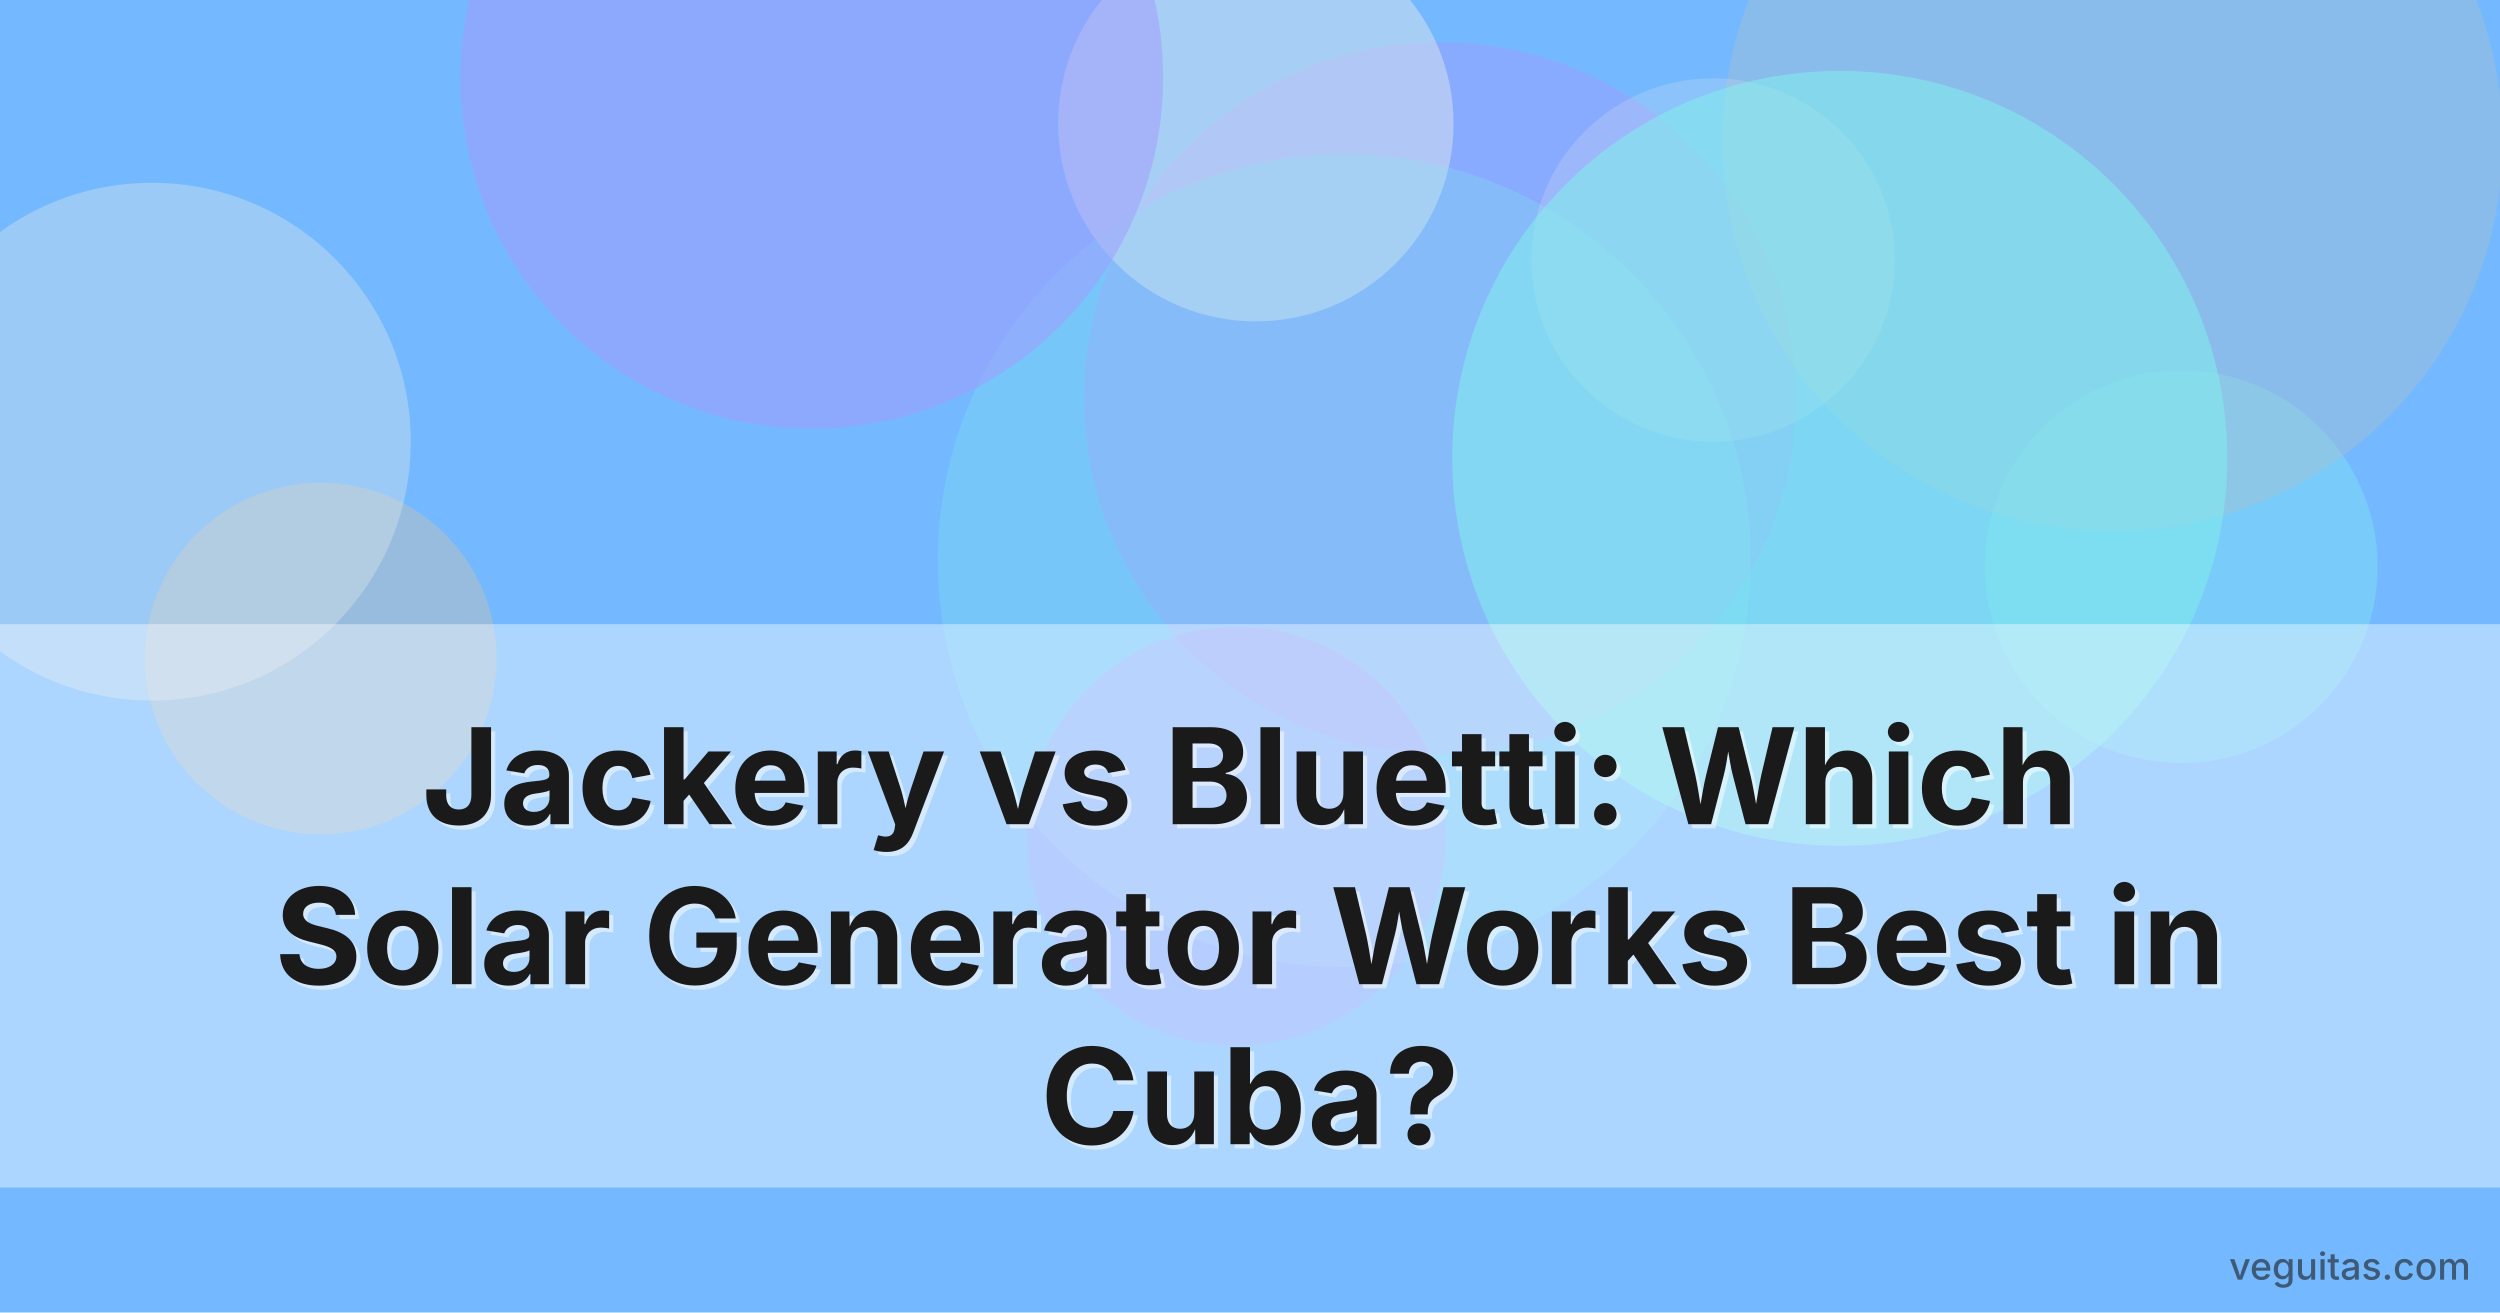
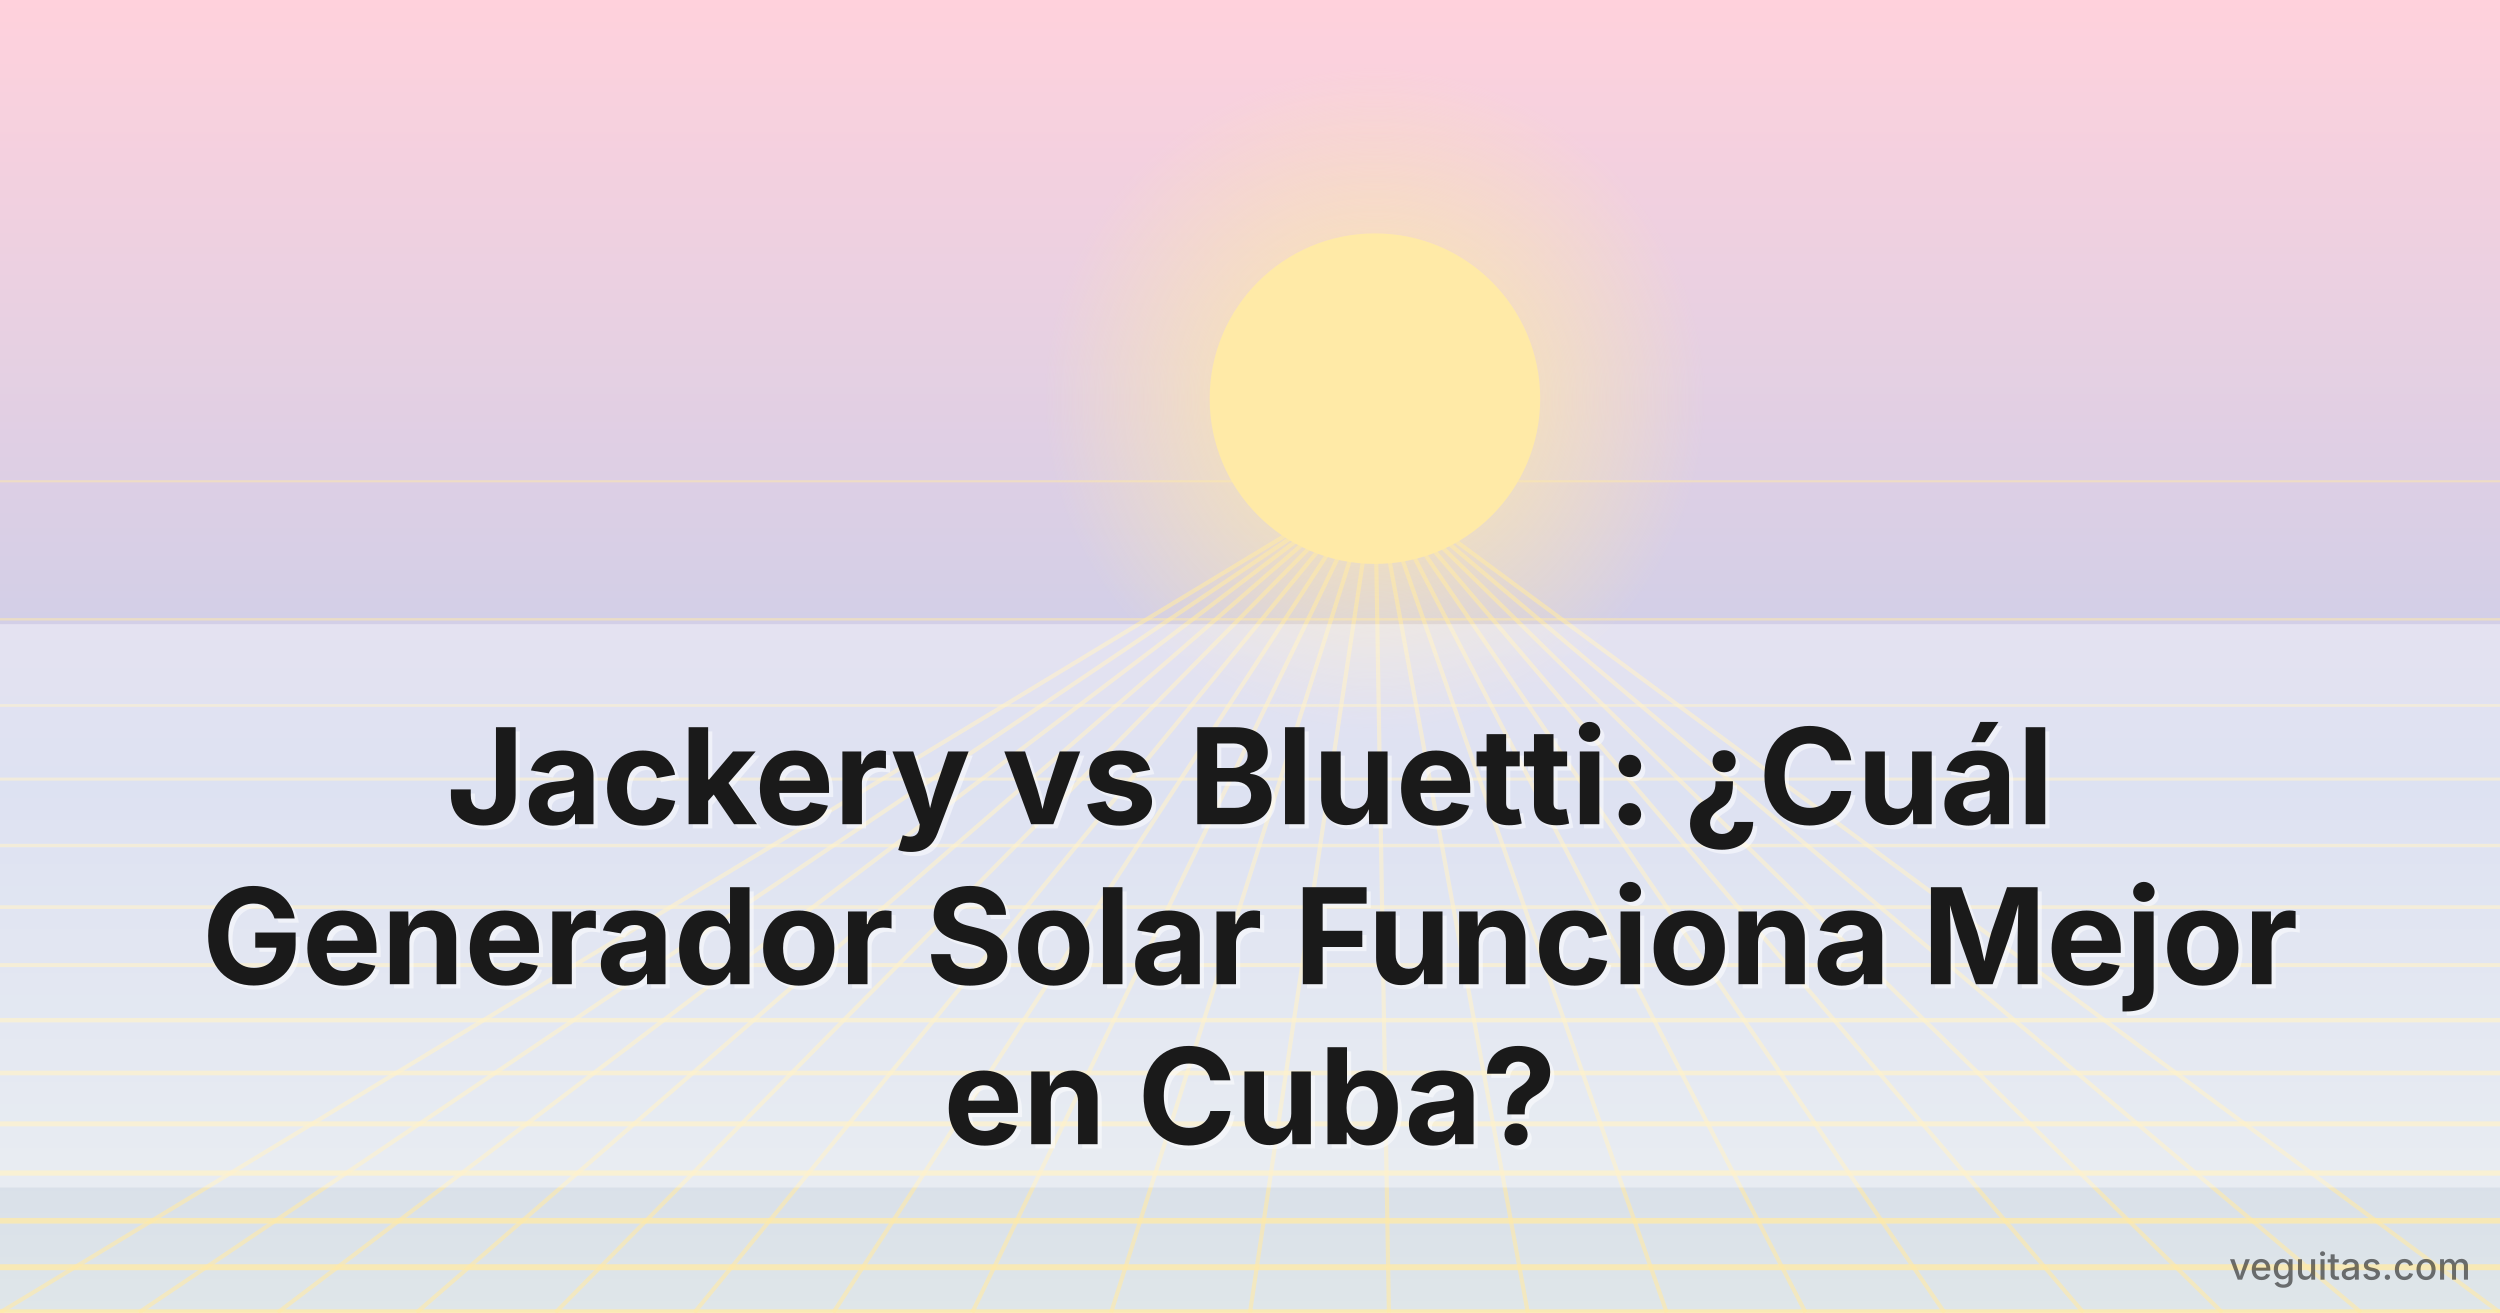
<svg xmlns="http://www.w3.org/2000/svg" version="1.1" width="1200" height="630" viewBox="0 0 1200 630">
-   <rect width="1200" height="630" fill="#74b9ff" />
-   <circle r="94.283" cx="1046.957" cy="272.015" fill="#81ecec" opacity="0.336" />
-   <circle r="170.841" cx="691.255" cy="191.058" fill="#a29bfe" opacity="0.448" />
-   <circle r="94.889" cx="602.807" cy="59.376" fill="#dfe6e9" opacity="0.473" />
-   <circle r="187.239" cx="1013.997" cy="67.707" fill="#b2bec3" opacity="0.33" />
-   <circle r="195.089" cx="645.293" cy="269.112" fill="#81ecec" opacity="0.25" />
-   <circle r="100.472" cx="593.407" cy="401.323" fill="#a29bfe" opacity="0.406" />
-   <circle r="87.219" cx="822.274" cy="124.817" fill="#dfe6e9" opacity="0.224" />
-   <circle r="84.394" cx="153.984" cy="316.105" fill="#b2bec3" opacity="0.564" />
-   <circle r="186" cx="883.08" cy="220.019" fill="#81ecec" opacity="0.572" />
-   <circle r="168.628" cx="389.662" cy="37.175" fill="#a29bfe" opacity="0.531" />
-   <circle r="124.255" cx="72.909" cy="212.005" fill="#dfe6e9" opacity="0.378" />
+   <defs>
+     <linearGradient x1="0" y1="0" x2="0" y2="1" id="SvgjsLinearGradient1336">
+       <stop stop-color="#ffd1dc" offset="0" />
+       <stop stop-color="#c7ceea" offset="0.6" />
+       <stop stop-color="#dfe6e9" offset="1" />
+     </linearGradient>
+     <radialGradient id="SvgjsRadialGradient1337">
+       <stop stop-opacity="1" stop-color="#ffeaa7" offset="0" />
+       <stop stop-opacity="0.5" stop-color="#ffeaa7" offset="0.5" />
+       <stop stop-opacity="0" stop-color="#ffeaa7" offset="1" />
+     </radialGradient>
+   </defs>
+   <rect width="1200" height="630" fill="url(#SvgjsLinearGradient1336)" />
+   <line x1="0" y1="231.019" x2="1200" y2="231.019" stroke-opacity="0.5" stroke-width="1" stroke="#ffeaa7" />
+   <line x1="0" y1="297.27" x2="1200" y2="297.27" stroke-opacity="0.523" stroke-width="1.154" stroke="#ffeaa7" />
+   <line x1="0" y1="338.644" x2="1200" y2="338.644" stroke-opacity="0.546" stroke-width="1.308" stroke="#ffeaa7" />
+   <line x1="0" y1="373.967" x2="1200" y2="373.967" stroke-opacity="0.569" stroke-width="1.462" stroke="#ffeaa7" />
+   <line x1="0" y1="405.856" x2="1200" y2="405.856" stroke-opacity="0.592" stroke-width="1.615" stroke="#ffeaa7" />
+   <line x1="0" y1="435.414" x2="1200" y2="435.414" stroke-opacity="0.615" stroke-width="1.769" stroke="#ffeaa7" />
+   <line x1="0" y1="463.238" x2="1200" y2="463.238" stroke-opacity="0.638" stroke-width="1.923" stroke="#ffeaa7" />
+   <line x1="0" y1="489.698" x2="1200" y2="489.698" stroke-opacity="0.662" stroke-width="2.077" stroke="#ffeaa7" />
+   <line x1="0" y1="515.043" x2="1200" y2="515.043" stroke-opacity="0.685" stroke-width="2.231" stroke="#ffeaa7" />
+   <line x1="0" y1="539.453" x2="1200" y2="539.453" stroke-opacity="0.708" stroke-width="2.385" stroke="#ffeaa7" />
+   <line x1="0" y1="563.06" x2="1200" y2="563.06" stroke-opacity="0.731" stroke-width="2.538" stroke="#ffeaa7" />
+   <line x1="0" y1="585.969" x2="1200" y2="585.969" stroke-opacity="0.754" stroke-width="2.692" stroke="#ffeaa7" />
+   <line x1="0" y1="608.26" x2="1200" y2="608.26" stroke-opacity="0.777" stroke-width="2.846" stroke="#ffeaa7" />
+   <line x1="0" y1="630" x2="1200" y2="630" stroke-opacity="0.8" stroke-width="3" stroke="#ffeaa7" />
+   <line x1="659.966" y1="231.019" x2="0" y2="630" stroke-opacity="0.6" stroke-width="2" stroke="#ffeaa7" />
+   <line x1="659.966" y1="231.019" x2="66.667" y2="630" stroke-opacity="0.6" stroke-width="2" stroke="#ffeaa7" />
+   <line x1="659.966" y1="231.019" x2="133.333" y2="630" stroke-opacity="0.6" stroke-width="2" stroke="#ffeaa7" />
+   <line x1="659.966" y1="231.019" x2="200" y2="630" stroke-opacity="0.6" stroke-width="2" stroke="#ffeaa7" />
+   <line x1="659.966" y1="231.019" x2="266.667" y2="630" stroke-opacity="0.6" stroke-width="2" stroke="#ffeaa7" />
+   <line x1="659.966" y1="231.019" x2="333.333" y2="630" stroke-opacity="0.6" stroke-width="2" stroke="#ffeaa7" />
+   <line x1="659.966" y1="231.019" x2="400" y2="630" stroke-opacity="0.6" stroke-width="2" stroke="#ffeaa7" />
+   <line x1="659.966" y1="231.019" x2="466.667" y2="630" stroke-opacity="0.6" stroke-width="2" stroke="#ffeaa7" />
+   <line x1="659.966" y1="231.019" x2="533.333" y2="630" stroke-opacity="0.6" stroke-width="2" stroke="#ffeaa7" />
+   <line x1="659.966" y1="231.019" x2="600" y2="630" stroke-opacity="0.6" stroke-width="2" stroke="#ffeaa7" />
+   <line x1="659.966" y1="231.019" x2="666.667" y2="630" stroke-opacity="0.6" stroke-width="2" stroke="#ffeaa7" />
+   <line x1="659.966" y1="231.019" x2="733.333" y2="630" stroke-opacity="0.6" stroke-width="2" stroke="#ffeaa7" />
+   <line x1="659.966" y1="231.019" x2="800" y2="630" stroke-opacity="0.6" stroke-width="2" stroke="#ffeaa7" />
+   <line x1="659.966" y1="231.019" x2="866.667" y2="630" stroke-opacity="0.6" stroke-width="2" stroke="#ffeaa7" />
+   <line x1="659.966" y1="231.019" x2="933.333" y2="630" stroke-opacity="0.6" stroke-width="2" stroke="#ffeaa7" />
+   <line x1="659.966" y1="231.019" x2="1000" y2="630" stroke-opacity="0.6" stroke-width="2" stroke="#ffeaa7" />
+   <line x1="659.966" y1="231.019" x2="1066.667" y2="630" stroke-opacity="0.6" stroke-width="2" stroke="#ffeaa7" />
+   <line x1="659.966" y1="231.019" x2="1133.333" y2="630" stroke-opacity="0.6" stroke-width="2" stroke="#ffeaa7" />
+   <line x1="659.966" y1="231.019" x2="1200" y2="630" stroke-opacity="0.6" stroke-width="2" stroke="#ffeaa7" />
+   <circle r="158.651" cx="659.966" cy="191.357" fill="url(#SvgjsRadialGradient1337)" />
+   <circle r="79.326" cx="659.966" cy="191.357" fill="#ffeaa7" />
  <rect width="1200" height="270.4" x="0" y="299.6" fill="rgba(255,255,255,0.4)" />
  <text font-family="system-ui, -apple-system, sans-serif" font-size="64" font-weight="700" text-anchor="middle" fill="rgba(255,255,255,0.5)" x="602" y="397.628">
-     <tspan dy="0" x="602">Jackery vs Bluetti: Which</tspan>
+     <tspan dy="0" x="602">Jackery vs Bluetti: ¿Cuál</tspan>
  </text>
  <text font-family="system-ui, -apple-system, sans-serif" font-size="64" font-weight="700" text-anchor="middle" fill="#1a1a1a" x="600" y="395.628">
-     <tspan dy="0" x="600">Jackery vs Bluetti: Which</tspan>
+     <tspan dy="0" x="600">Jackery vs Bluetti: ¿Cuál</tspan>
  </text>
  <text font-family="system-ui, -apple-system, sans-serif" font-size="64" font-weight="700" text-anchor="middle" fill="rgba(255,255,255,0.5)" x="602" y="474.428">
-     <tspan dy="0" x="602">Solar Generator Works Best in</tspan>
+     <tspan dy="0" x="602">Generador Solar Funciona Mejor</tspan>
  </text>
  <text font-family="system-ui, -apple-system, sans-serif" font-size="64" font-weight="700" text-anchor="middle" fill="#1a1a1a" x="600" y="472.428">
-     <tspan dy="0" x="600">Solar Generator Works Best in</tspan>
+     <tspan dy="0" x="600">Generador Solar Funciona Mejor</tspan>
  </text>
  <text font-family="system-ui, -apple-system, sans-serif" font-size="64" font-weight="700" text-anchor="middle" fill="rgba(255,255,255,0.5)" x="602" y="551.228">
-     <tspan dy="0" x="602">Cuba?</tspan>
+     <tspan dy="0" x="602">en Cuba?</tspan>
  </text>
  <text font-family="system-ui, -apple-system, sans-serif" font-size="64" font-weight="700" text-anchor="middle" fill="#1a1a1a" x="600" y="549.228">
-     <tspan dy="0" x="600">Cuba?</tspan>
+     <tspan dy="0" x="600">en Cuba?</tspan>
  </text>
  <text font-family="system-ui, -apple-system, sans-serif" font-size="18" font-weight="500" fill="#1a1a1a" opacity="0.6" x="1070" y="614.239">
    <tspan dy="0" x="1070">veguitas.com</tspan>
  </text>
</svg>
